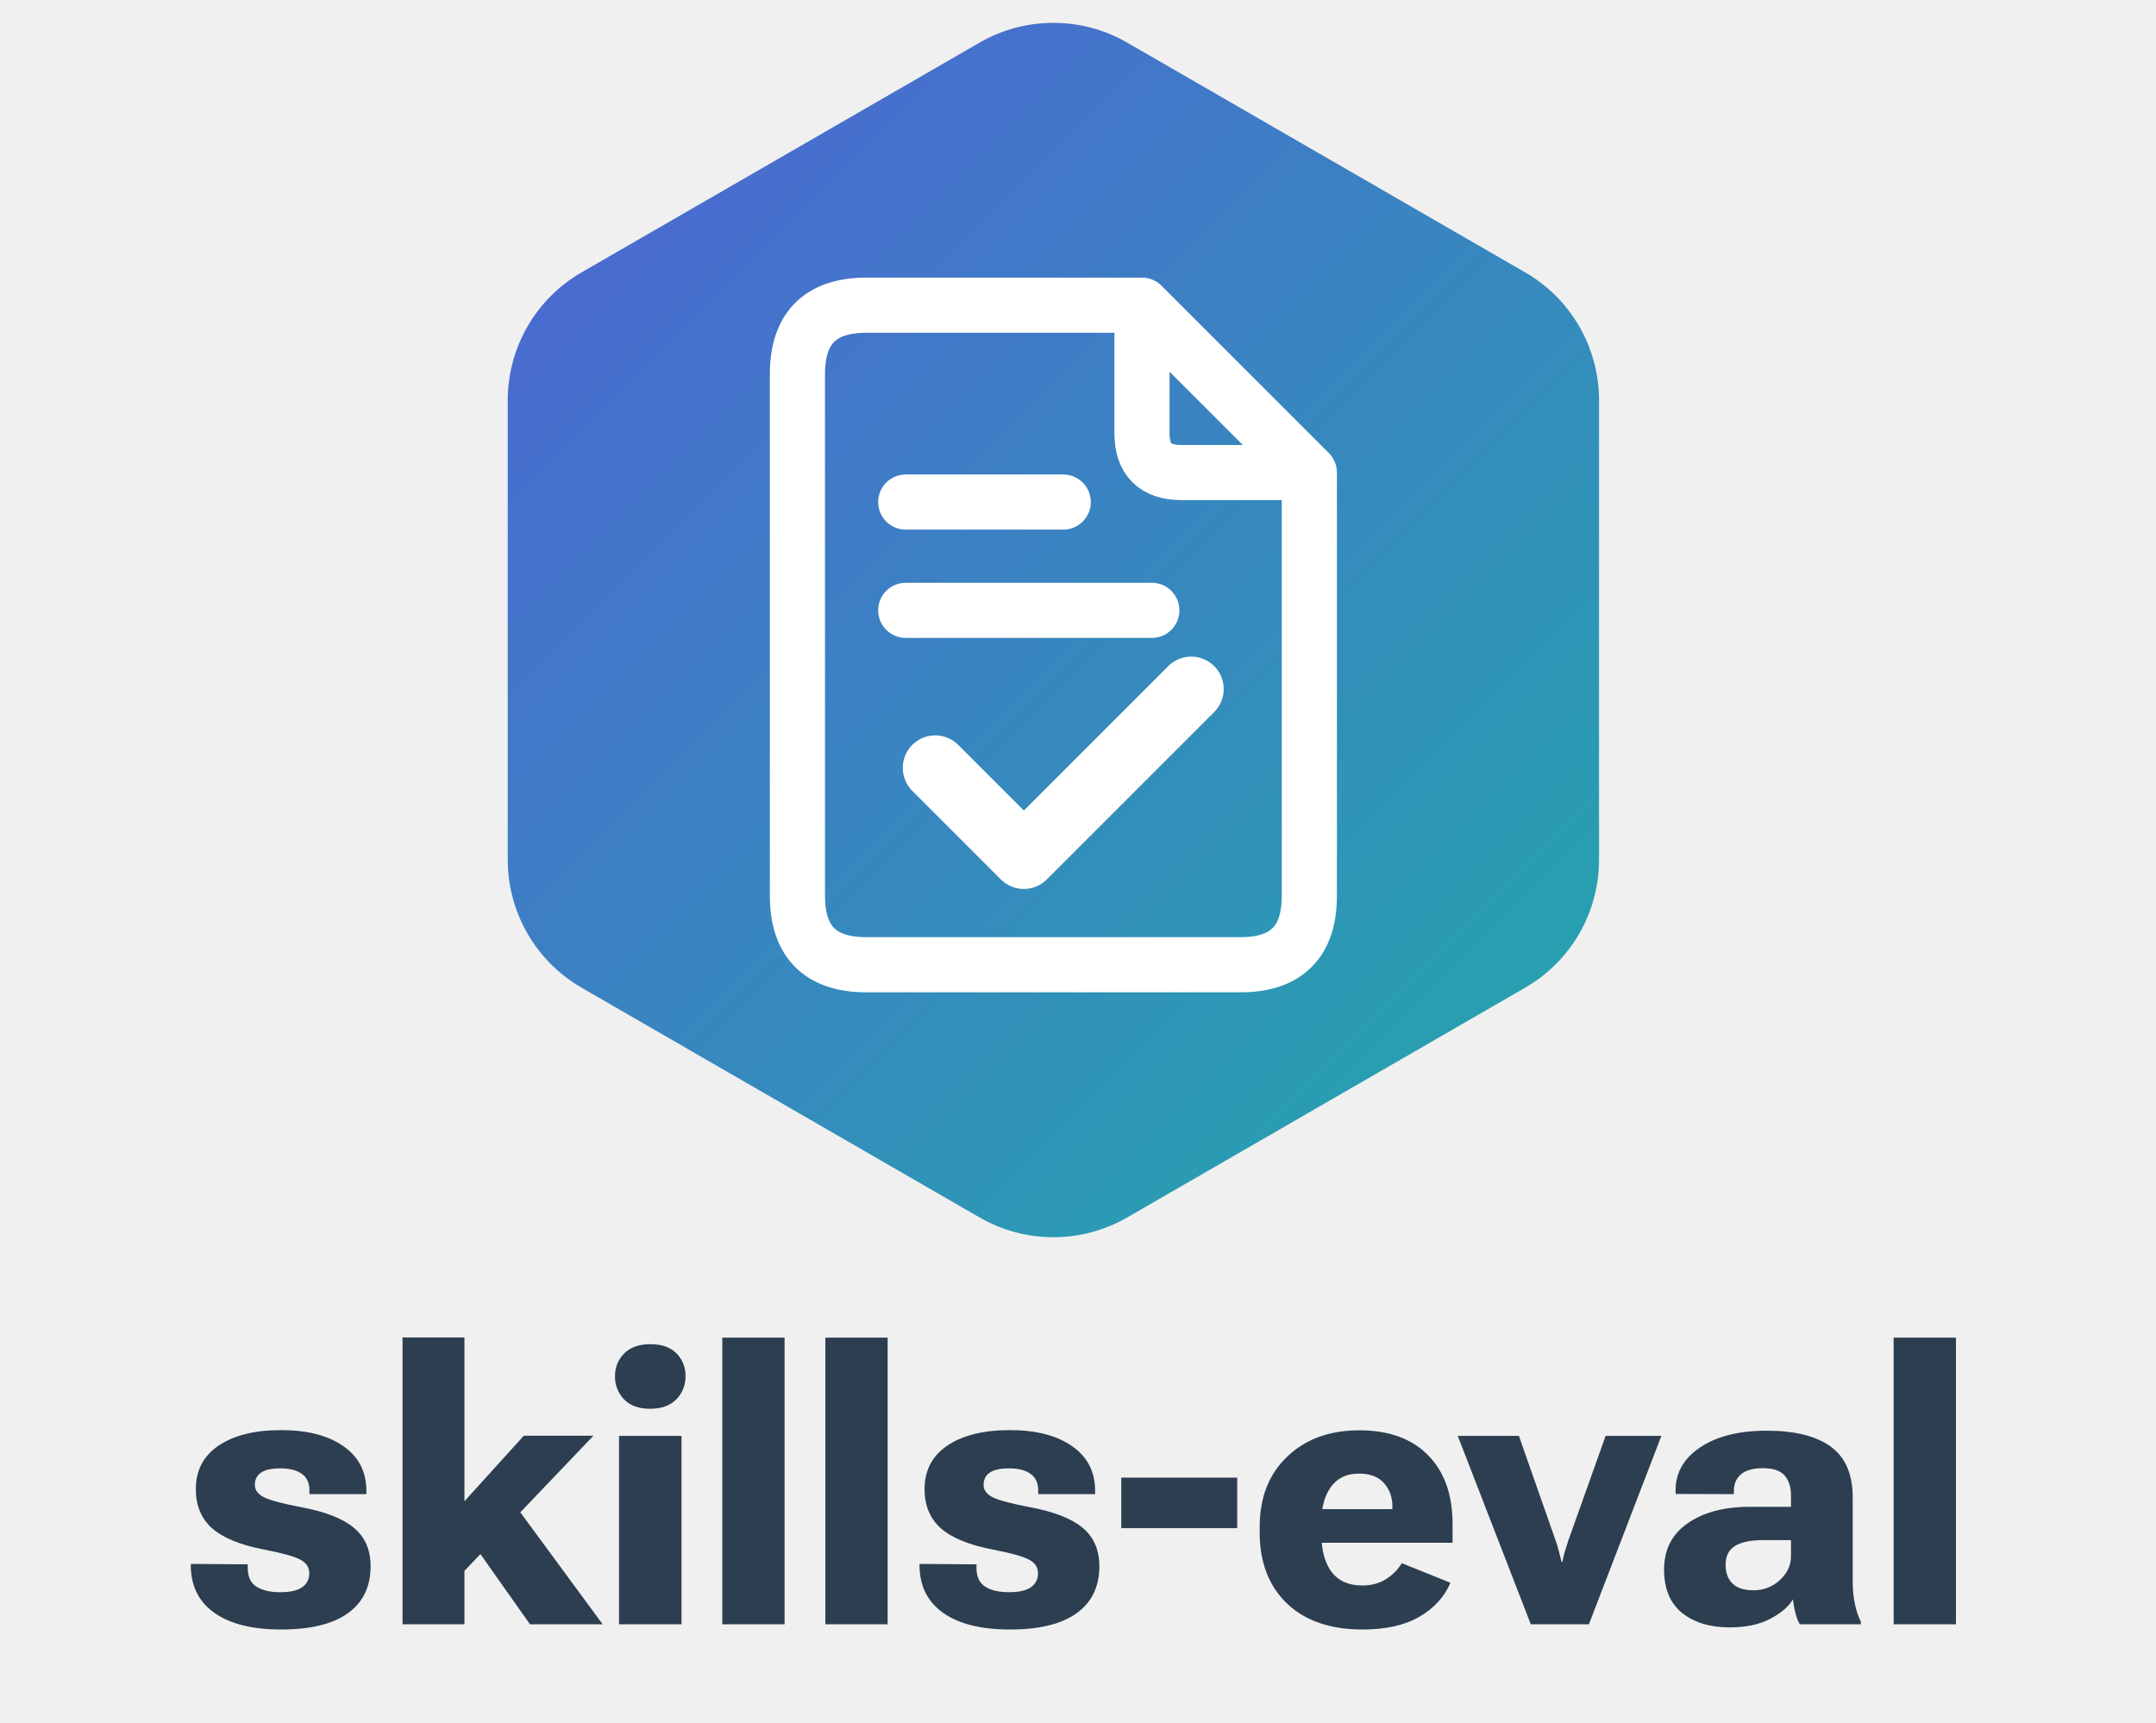
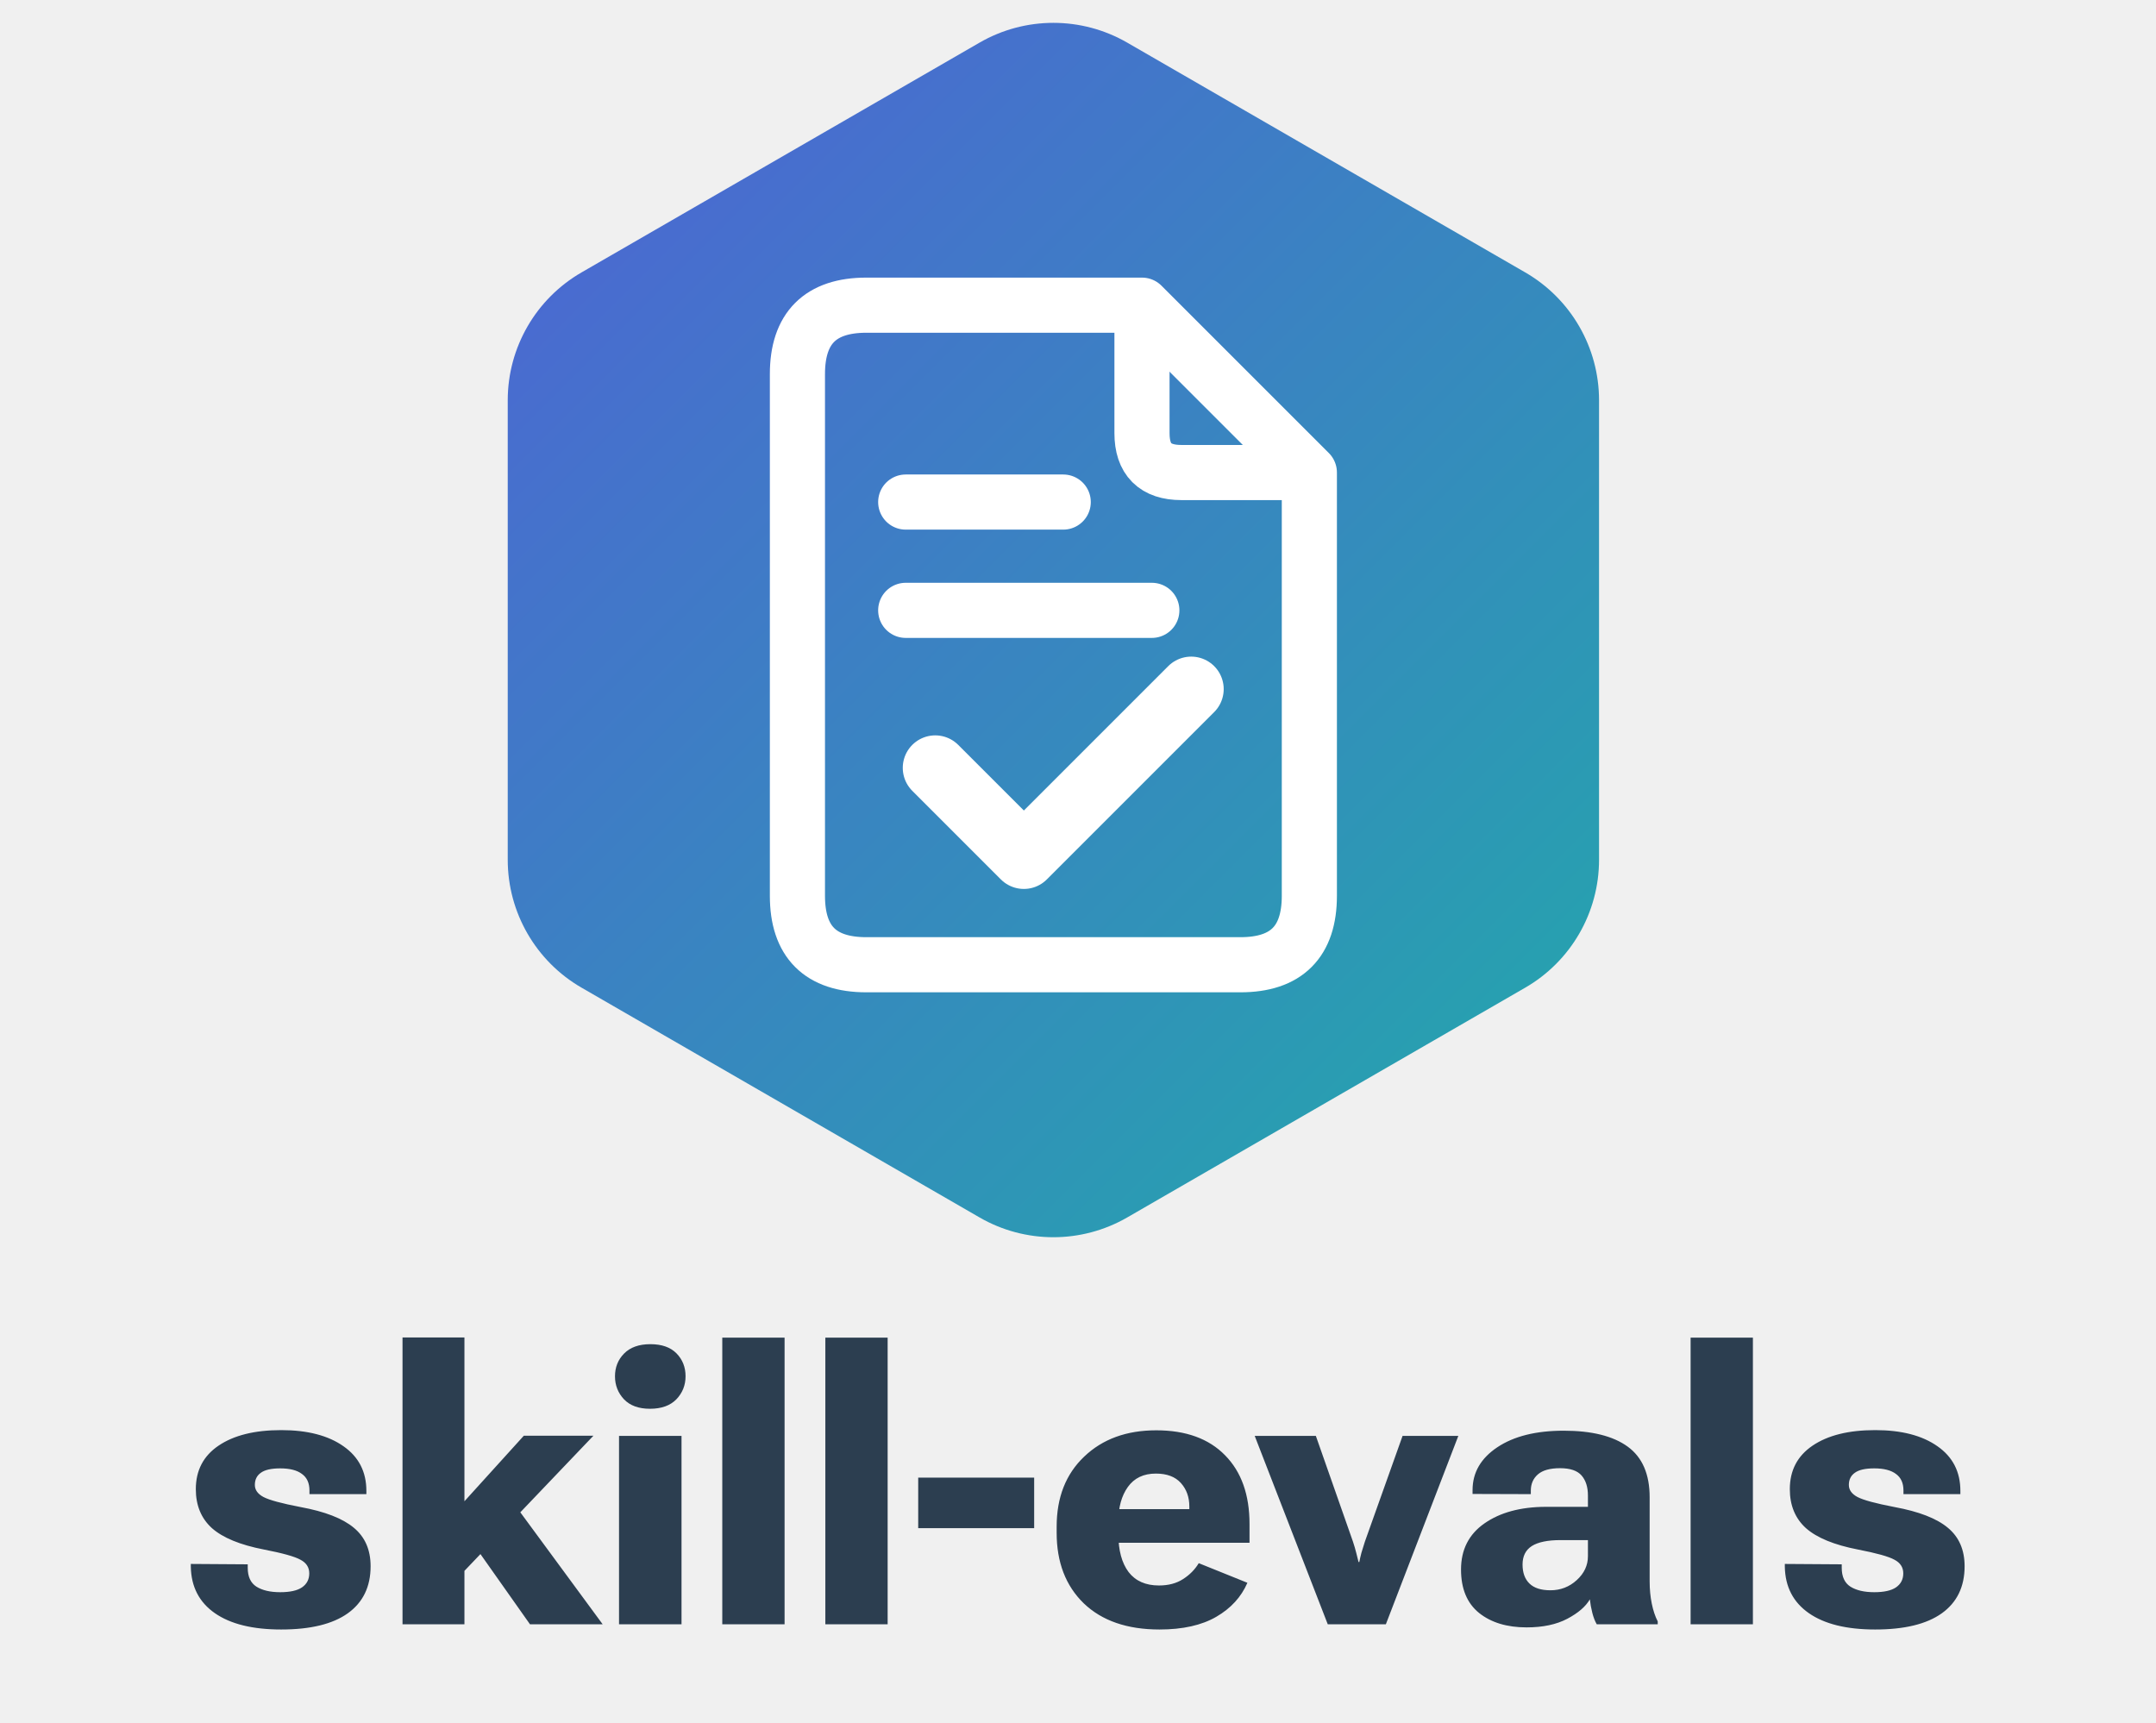
<svg xmlns="http://www.w3.org/2000/svg" width="219" height="175" viewBox="0 0 219 175" fill="none">
-   <path d="M19.383 158.867L25.164 158.906V159.258C25.164 160.156 25.457 160.794 26.043 161.172C26.642 161.549 27.449 161.738 28.465 161.738C29.454 161.738 30.19 161.576 30.672 161.25C31.167 160.911 31.414 160.436 31.414 159.824C31.414 159.212 31.115 158.75 30.516 158.438C29.93 158.112 28.693 157.767 26.805 157.402C24.396 156.934 22.638 156.211 21.531 155.234C20.438 154.245 19.891 152.923 19.891 151.27C19.891 149.368 20.659 147.897 22.195 146.855C23.745 145.801 25.867 145.273 28.562 145.273C31.232 145.273 33.341 145.82 34.891 146.914C36.44 147.995 37.215 149.505 37.215 151.445V151.777H31.434V151.406C31.434 150.651 31.18 150.091 30.672 149.727C30.177 149.349 29.441 149.16 28.465 149.16C27.553 149.16 26.896 149.31 26.492 149.609C26.088 149.896 25.887 150.306 25.887 150.84C25.887 151.348 26.18 151.758 26.766 152.07C27.365 152.383 28.615 152.721 30.516 153.086C33.003 153.542 34.812 154.245 35.945 155.195C37.078 156.133 37.645 157.435 37.645 159.102C37.645 161.185 36.87 162.78 35.32 163.887C33.784 164.98 31.531 165.527 28.562 165.527C25.659 165.527 23.413 164.974 21.824 163.867C20.236 162.76 19.422 161.191 19.383 159.16V158.867ZM40.887 165V135.859H47.176V152.5L53.211 145.84H60.281L47.176 159.57V165H40.887ZM53.836 165L47.469 155.977L51.395 151.641L61.219 165H53.836ZM62.879 165V145.859H69.227V165H62.879ZM62.469 139.805C62.469 138.893 62.775 138.125 63.387 137.5C64.012 136.862 64.904 136.543 66.062 136.543C67.221 136.543 68.107 136.855 68.719 137.48C69.331 138.105 69.637 138.88 69.637 139.805C69.637 140.716 69.324 141.497 68.699 142.148C68.074 142.786 67.182 143.105 66.023 143.105C64.878 143.105 63.999 142.786 63.387 142.148C62.775 141.497 62.469 140.716 62.469 139.805ZM73.367 165V135.879H79.695V165H73.367ZM83.836 165V135.879H90.164V165H83.836ZM93.406 158.867L99.188 158.906V159.258C99.188 160.156 99.481 160.794 100.066 161.172C100.665 161.549 101.473 161.738 102.488 161.738C103.478 161.738 104.214 161.576 104.695 161.25C105.19 160.911 105.438 160.436 105.438 159.824C105.438 159.212 105.138 158.75 104.539 158.438C103.953 158.112 102.716 157.767 100.828 157.402C98.419 156.934 96.662 156.211 95.555 155.234C94.461 154.245 93.914 152.923 93.914 151.27C93.914 149.368 94.682 147.897 96.219 146.855C97.768 145.801 99.891 145.273 102.586 145.273C105.255 145.273 107.365 145.82 108.914 146.914C110.464 147.995 111.238 149.505 111.238 151.445V151.777H105.457V151.406C105.457 150.651 105.203 150.091 104.695 149.727C104.201 149.349 103.465 149.16 102.488 149.16C101.577 149.16 100.919 149.31 100.516 149.609C100.112 149.896 99.91 150.306 99.91 150.84C99.91 151.348 100.203 151.758 100.789 152.07C101.388 152.383 102.638 152.721 104.539 153.086C107.026 153.542 108.836 154.245 109.969 155.195C111.102 156.133 111.668 157.435 111.668 159.102C111.668 161.185 110.893 162.78 109.344 163.887C107.807 164.98 105.555 165.527 102.586 165.527C99.682 165.527 97.436 164.974 95.848 163.867C94.259 162.76 93.445 161.191 93.406 159.16V158.867ZM113.895 155.234V150.098H125.672V155.234H113.895ZM127.957 155.703V155.078C127.957 152.109 128.888 149.74 130.75 147.969C132.612 146.185 135.053 145.293 138.074 145.293C141.082 145.293 143.413 146.139 145.066 147.832C146.72 149.512 147.547 151.836 147.547 154.805V156.719H131.688V153.301H141.434V153.027C141.434 152.077 141.147 151.283 140.574 150.645C140.001 150.007 139.155 149.688 138.035 149.688C136.785 149.688 135.835 150.143 135.184 151.055C134.546 151.953 134.227 153.112 134.227 154.531V155.859C134.227 157.487 134.572 158.763 135.262 159.688C135.965 160.599 136.993 161.055 138.348 161.055C139.311 161.055 140.125 160.84 140.789 160.41C141.466 159.98 142 159.44 142.391 158.789L147.332 160.781C146.707 162.227 145.652 163.379 144.168 164.238C142.684 165.098 140.763 165.527 138.406 165.527C135.125 165.527 132.56 164.642 130.711 162.871C128.875 161.087 127.957 158.698 127.957 155.703ZM148.074 145.859H154.285L158.055 156.602C158.185 156.992 158.296 157.37 158.387 157.734C158.478 158.086 158.556 158.398 158.621 158.672H158.699C158.751 158.398 158.823 158.086 158.914 157.734C159.018 157.383 159.135 157.005 159.266 156.602L163.094 145.859H168.758L161.395 165H155.496L148.074 145.859ZM169.031 159.434C169.031 157.415 169.826 155.853 171.414 154.746C173.003 153.639 175.066 153.079 177.605 153.066H181.922V151.914C181.922 151.055 181.707 150.378 181.277 149.883C180.848 149.388 180.118 149.141 179.09 149.141C178.074 149.141 177.326 149.349 176.844 149.766C176.362 150.182 176.121 150.736 176.121 151.426V151.777L170.203 151.758V151.367C170.203 149.583 171.043 148.132 172.723 147.012C174.402 145.892 176.648 145.332 179.461 145.332C182.312 145.332 184.48 145.872 185.965 146.953C187.449 148.034 188.191 149.746 188.191 152.09V160.645C188.191 161.439 188.263 162.188 188.406 162.891C188.549 163.594 188.751 164.199 189.012 164.707V165H182.82C182.638 164.688 182.488 164.303 182.371 163.848C182.254 163.392 182.169 162.93 182.117 162.461C181.701 163.19 180.939 163.848 179.832 164.434C178.725 165.02 177.345 165.312 175.691 165.312C173.699 165.312 172.091 164.824 170.867 163.848C169.643 162.858 169.031 161.387 169.031 159.434ZM175.281 158.926C175.281 159.759 175.516 160.404 175.984 160.859C176.453 161.315 177.163 161.543 178.113 161.543C179.142 161.543 180.034 161.198 180.789 160.508C181.544 159.818 181.922 159.01 181.922 158.086V156.445H179.148C177.833 156.445 176.857 156.647 176.219 157.051C175.594 157.454 175.281 158.079 175.281 158.926ZM192.352 165V135.879H198.68V165H192.352Z" fill="#2C3E50" />
+   <path d="M19.383 158.867L25.164 158.906V159.258C25.164 160.156 25.457 160.794 26.043 161.172C26.642 161.549 27.449 161.738 28.465 161.738C29.454 161.738 30.19 161.576 30.672 161.25C31.167 160.911 31.414 160.436 31.414 159.824C31.414 159.212 31.115 158.75 30.516 158.438C29.93 158.112 28.693 157.767 26.805 157.402C24.396 156.934 22.638 156.211 21.531 155.234C20.438 154.245 19.891 152.923 19.891 151.27C19.891 149.368 20.659 147.897 22.195 146.855C23.745 145.801 25.867 145.273 28.562 145.273C31.232 145.273 33.341 145.82 34.891 146.914C36.44 147.995 37.215 149.505 37.215 151.445V151.777H31.434V151.406C31.434 150.651 31.18 150.091 30.672 149.727C30.177 149.349 29.441 149.16 28.465 149.16C27.553 149.16 26.896 149.31 26.492 149.609C26.088 149.896 25.887 150.306 25.887 150.84C25.887 151.348 26.18 151.758 26.766 152.07C27.365 152.383 28.615 152.721 30.516 153.086C33.003 153.542 34.812 154.245 35.945 155.195C37.078 156.133 37.645 157.435 37.645 159.102C37.645 161.185 36.87 162.78 35.32 163.887C33.784 164.98 31.531 165.527 28.562 165.527C25.659 165.527 23.413 164.974 21.824 163.867C20.236 162.76 19.422 161.191 19.383 159.16V158.867ZM40.887 165V135.859H47.176V152.5L53.211 145.84H60.281L47.176 159.57V165H40.887ZM53.836 165L47.469 155.977L51.395 151.641L61.219 165H53.836ZM62.879 165V145.859H69.227V165H62.879ZM62.469 139.805C62.469 138.893 62.775 138.125 63.387 137.5C64.012 136.862 64.904 136.543 66.062 136.543C67.221 136.543 68.107 136.855 68.719 137.48C69.331 138.105 69.637 138.88 69.637 139.805C69.637 140.716 69.324 141.497 68.699 142.148C68.074 142.786 67.182 143.105 66.023 143.105C64.878 143.105 63.999 142.786 63.387 142.148C62.775 141.497 62.469 140.716 62.469 139.805ZM73.367 165V135.879H79.695V165H73.367ZM83.836 165V135.879H90.164V165H83.836ZM93.269 155.234V150.098H105.047V155.234H93.269ZM107.332 155.703V155.078C107.332 152.109 108.263 149.74 110.125 147.969C111.987 146.185 114.428 145.293 117.449 145.293C120.457 145.293 122.788 146.139 124.441 147.832C126.095 149.512 126.922 151.836 126.922 154.805V156.719H111.062V153.301H120.809V153.027C120.809 152.077 120.522 151.283 119.949 150.645C119.376 150.007 118.53 149.688 117.41 149.688C116.16 149.688 115.21 150.143 114.559 151.055C113.921 151.953 113.602 153.112 113.602 154.531V155.859C113.602 157.487 113.947 158.763 114.637 159.688C115.34 160.599 116.368 161.055 117.723 161.055C118.686 161.055 119.5 160.84 120.164 160.41C120.841 159.98 121.375 159.44 121.766 158.789L126.707 160.781C126.082 162.227 125.027 163.379 123.543 164.238C122.059 165.098 120.138 165.527 117.781 165.527C114.5 165.527 111.935 164.642 110.086 162.871C108.25 161.087 107.332 158.698 107.332 155.703ZM127.449 145.859H133.66L137.43 156.602C137.56 156.992 137.671 157.37 137.762 157.734C137.853 158.086 137.931 158.398 137.996 158.672H138.074C138.126 158.398 138.198 158.086 138.289 157.734C138.393 157.383 138.51 157.005 138.641 156.602L142.469 145.859H148.133L140.77 165H134.871L127.449 145.859ZM148.406 159.434C148.406 157.415 149.201 155.853 150.789 154.746C152.378 153.639 154.441 153.079 156.98 153.066H161.297V151.914C161.297 151.055 161.082 150.378 160.652 149.883C160.223 149.388 159.493 149.141 158.465 149.141C157.449 149.141 156.701 149.349 156.219 149.766C155.737 150.182 155.496 150.736 155.496 151.426V151.777L149.578 151.758V151.367C149.578 149.583 150.418 148.132 152.098 147.012C153.777 145.892 156.023 145.332 158.836 145.332C161.688 145.332 163.855 145.872 165.34 146.953C166.824 148.034 167.566 149.746 167.566 152.09V160.645C167.566 161.439 167.638 162.188 167.781 162.891C167.924 163.594 168.126 164.199 168.387 164.707V165H162.195C162.013 164.688 161.863 164.303 161.746 163.848C161.629 163.392 161.544 162.93 161.492 162.461C161.076 163.19 160.314 163.848 159.207 164.434C158.1 165.02 156.72 165.312 155.066 165.312C153.074 165.312 151.466 164.824 150.242 163.848C149.018 162.858 148.406 161.387 148.406 159.434ZM154.656 158.926C154.656 159.759 154.891 160.404 155.359 160.859C155.828 161.315 156.538 161.543 157.488 161.543C158.517 161.543 159.409 161.198 160.164 160.508C160.919 159.818 161.297 159.01 161.297 158.086V156.445H158.523C157.208 156.445 156.232 156.647 155.594 157.051C154.969 157.454 154.656 158.079 154.656 158.926ZM171.727 165V135.879H178.055V165H171.727ZM181.297 158.867L187.078 158.906V159.258C187.078 160.156 187.371 160.794 187.957 161.172C188.556 161.549 189.363 161.738 190.379 161.738C191.368 161.738 192.104 161.576 192.586 161.25C193.081 160.911 193.328 160.436 193.328 159.824C193.328 159.212 193.029 158.75 192.43 158.438C191.844 158.112 190.607 157.767 188.719 157.402C186.31 156.934 184.552 156.211 183.445 155.234C182.352 154.245 181.805 152.923 181.805 151.27C181.805 149.368 182.573 147.897 184.109 146.855C185.659 145.801 187.781 145.273 190.477 145.273C193.146 145.273 195.255 145.82 196.805 146.914C198.354 147.995 199.129 149.505 199.129 151.445V151.777H193.348V151.406C193.348 150.651 193.094 150.091 192.586 149.727C192.091 149.349 191.355 149.16 190.379 149.16C189.467 149.16 188.81 149.31 188.406 149.609C188.003 149.896 187.801 150.306 187.801 150.84C187.801 151.348 188.094 151.758 188.68 152.07C189.279 152.383 190.529 152.721 192.43 153.086C194.917 153.542 196.727 154.245 197.859 155.195C198.992 156.133 199.559 157.435 199.559 159.102C199.559 161.185 198.784 162.78 197.234 163.887C195.698 164.98 193.445 165.527 190.477 165.527C187.573 165.527 185.327 164.974 183.738 163.867C182.15 162.76 181.336 161.191 181.297 159.16V158.867Z" fill="#2C3E50" />
  <path d="M99.5 4.33C104.141 1.651 109.859 1.651 114.5 4.33L154.926 27.67C159.567 30.349 162.426 35.301 162.426 40.66V87.34C162.426 92.699 159.567 97.651 154.926 100.33L114.5 123.67C109.859 126.349 104.141 126.349 99.5 123.67L59.074 100.33C54.433 97.651 51.574 92.699 51.574 87.34V40.66C51.574 35.301 54.433 30.349 59.074 27.67L99.5 4.33Z" fill="url(#paint0_linear_2310_21)" />
  <path d="M116 31H88C83.333 31 81 33.333 81 38V91C81 95.667 83.333 98 88 98H126C130.667 98 133 95.667 133 91V48L116 31Z" stroke="white" stroke-width="5.6" stroke-linecap="round" stroke-linejoin="round" />
  <path d="M116 32V44C116 46.667 117.333 48 120 48H132" stroke="white" stroke-width="5.6" stroke-linecap="round" stroke-linejoin="round" />
  <path d="M92 51H108M92 62H117" stroke="white" stroke-width="5.6" stroke-linecap="round" stroke-linejoin="round" />
  <path d="M95 78L104 87L121 70" stroke="white" stroke-width="6.6" stroke-linecap="round" stroke-linejoin="round" />
  <defs>
    <linearGradient id="paint0_linear_2310_21" x1="43" y1="0" x2="171" y2="128" gradientUnits="userSpaceOnUse">
      <stop stop-color="#525ED8" />
      <stop offset="1" stop-color="#1FADA8" />
    </linearGradient>
  </defs>
</svg>
